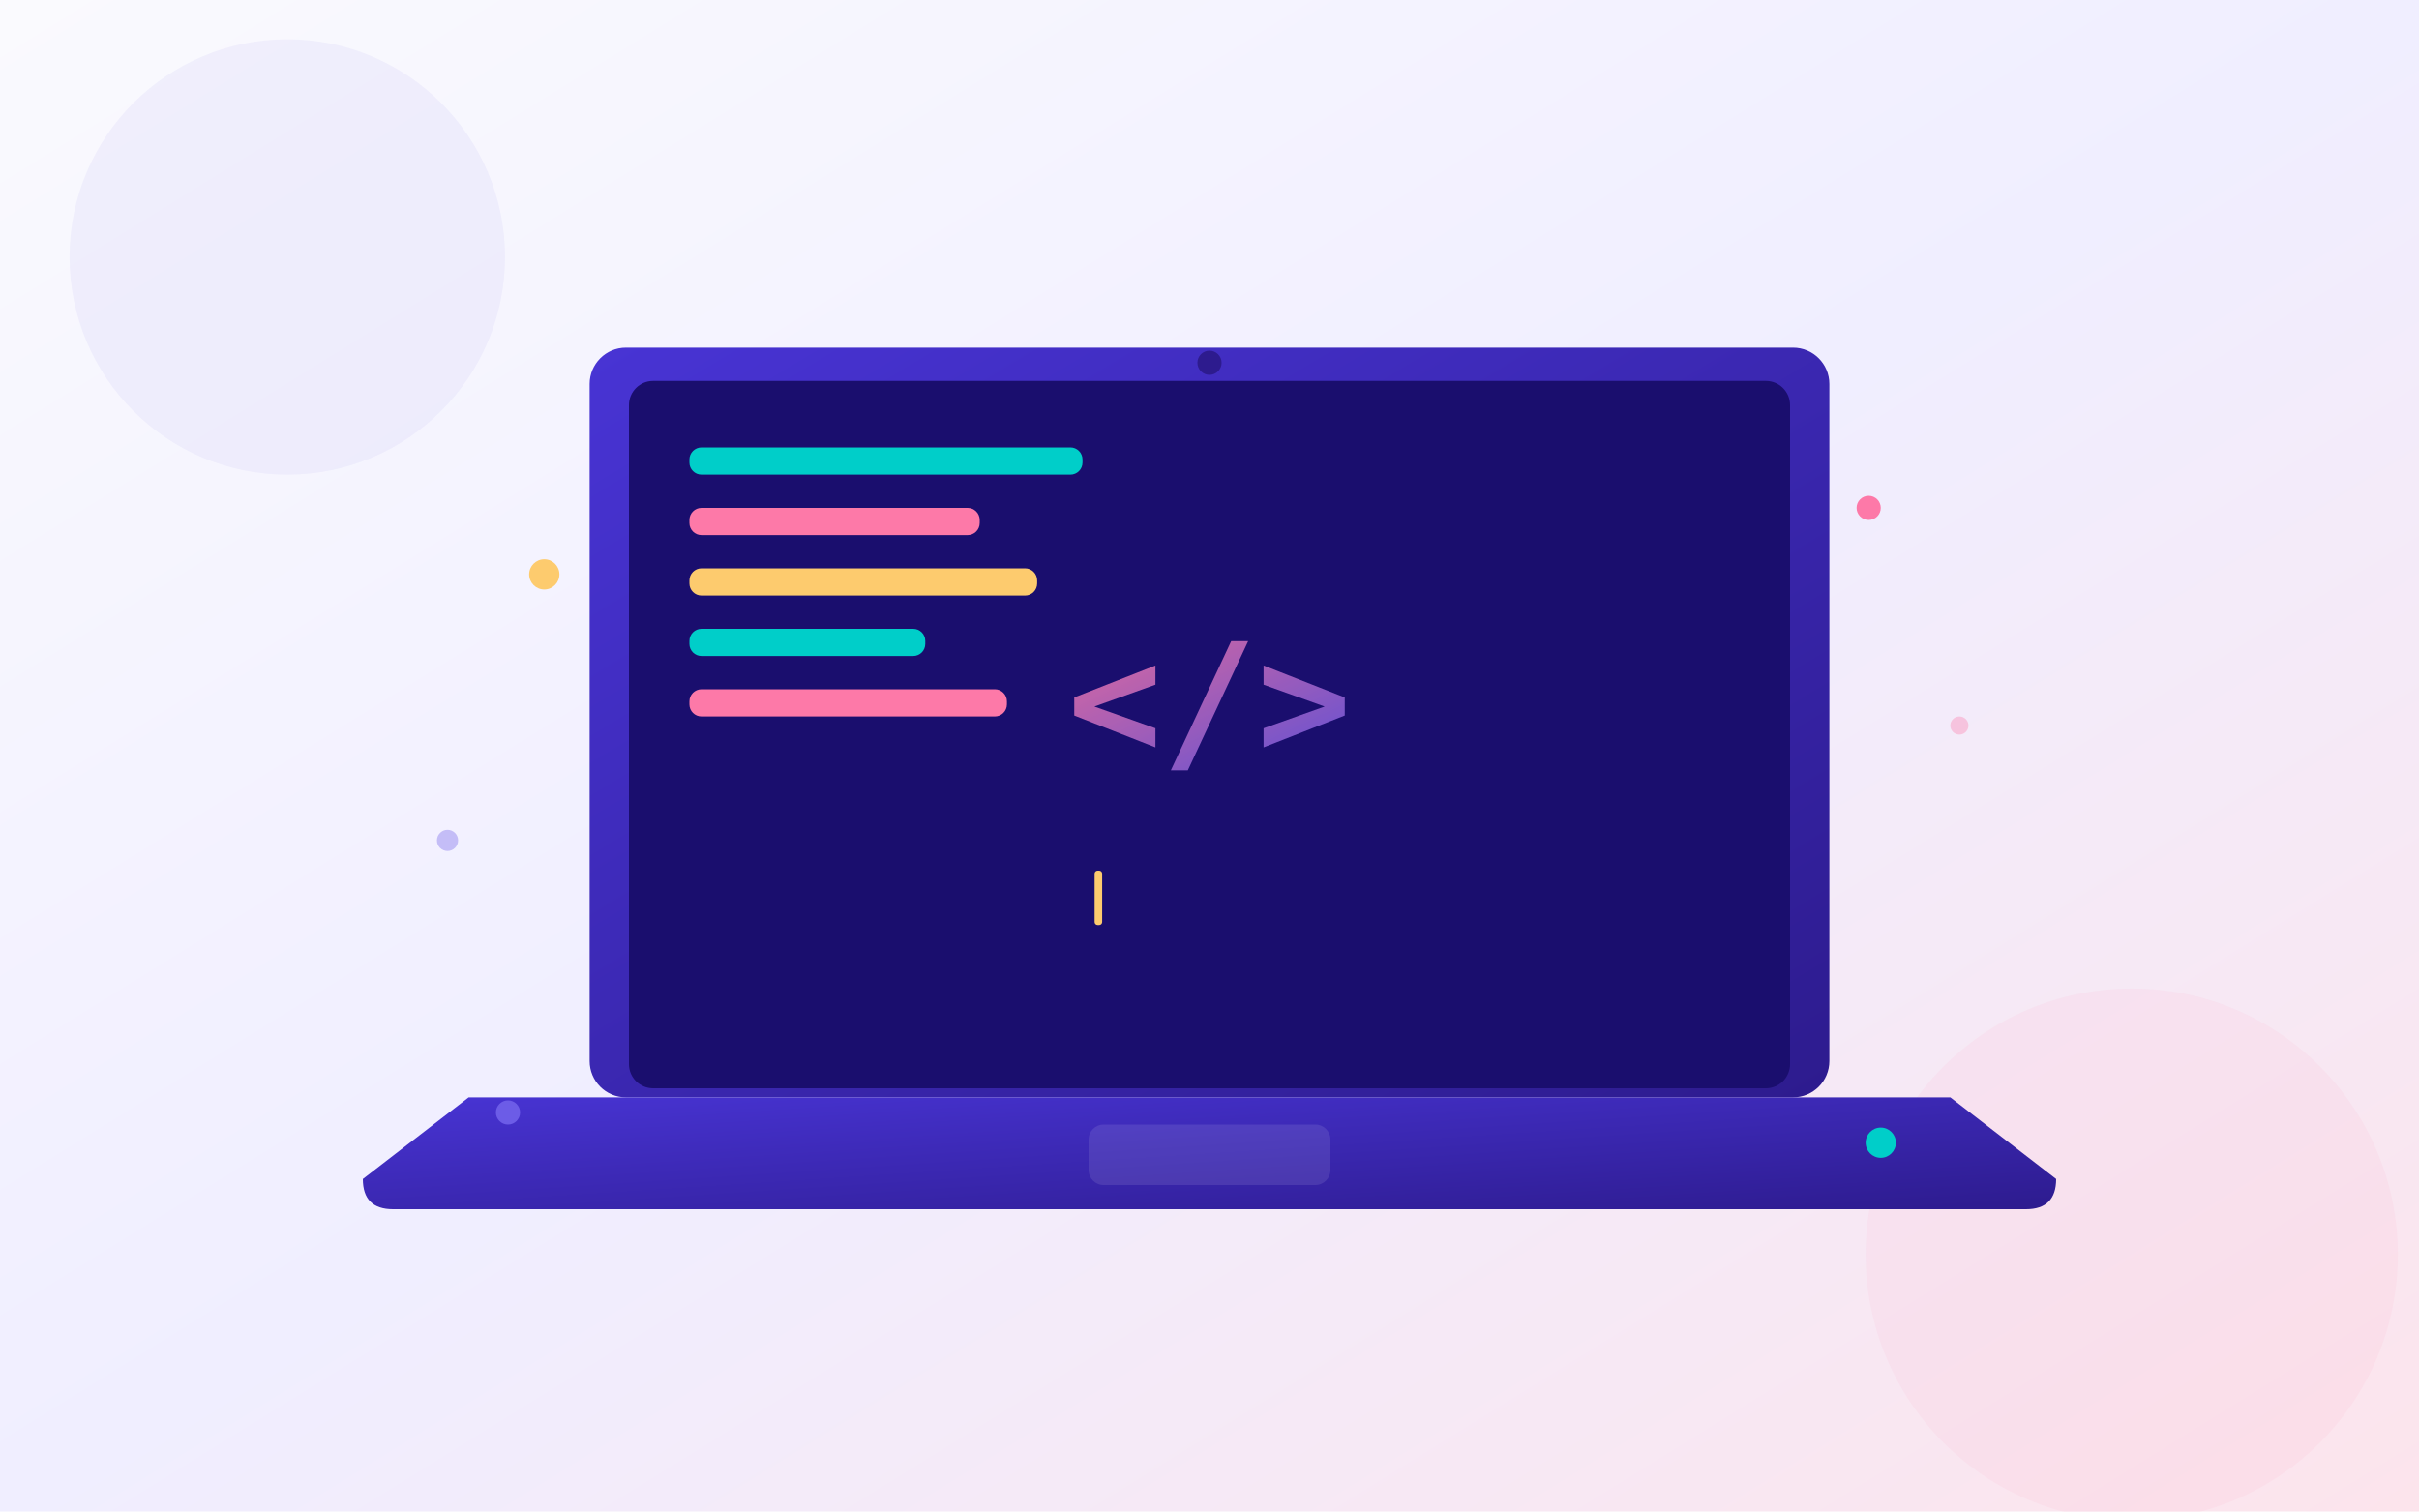
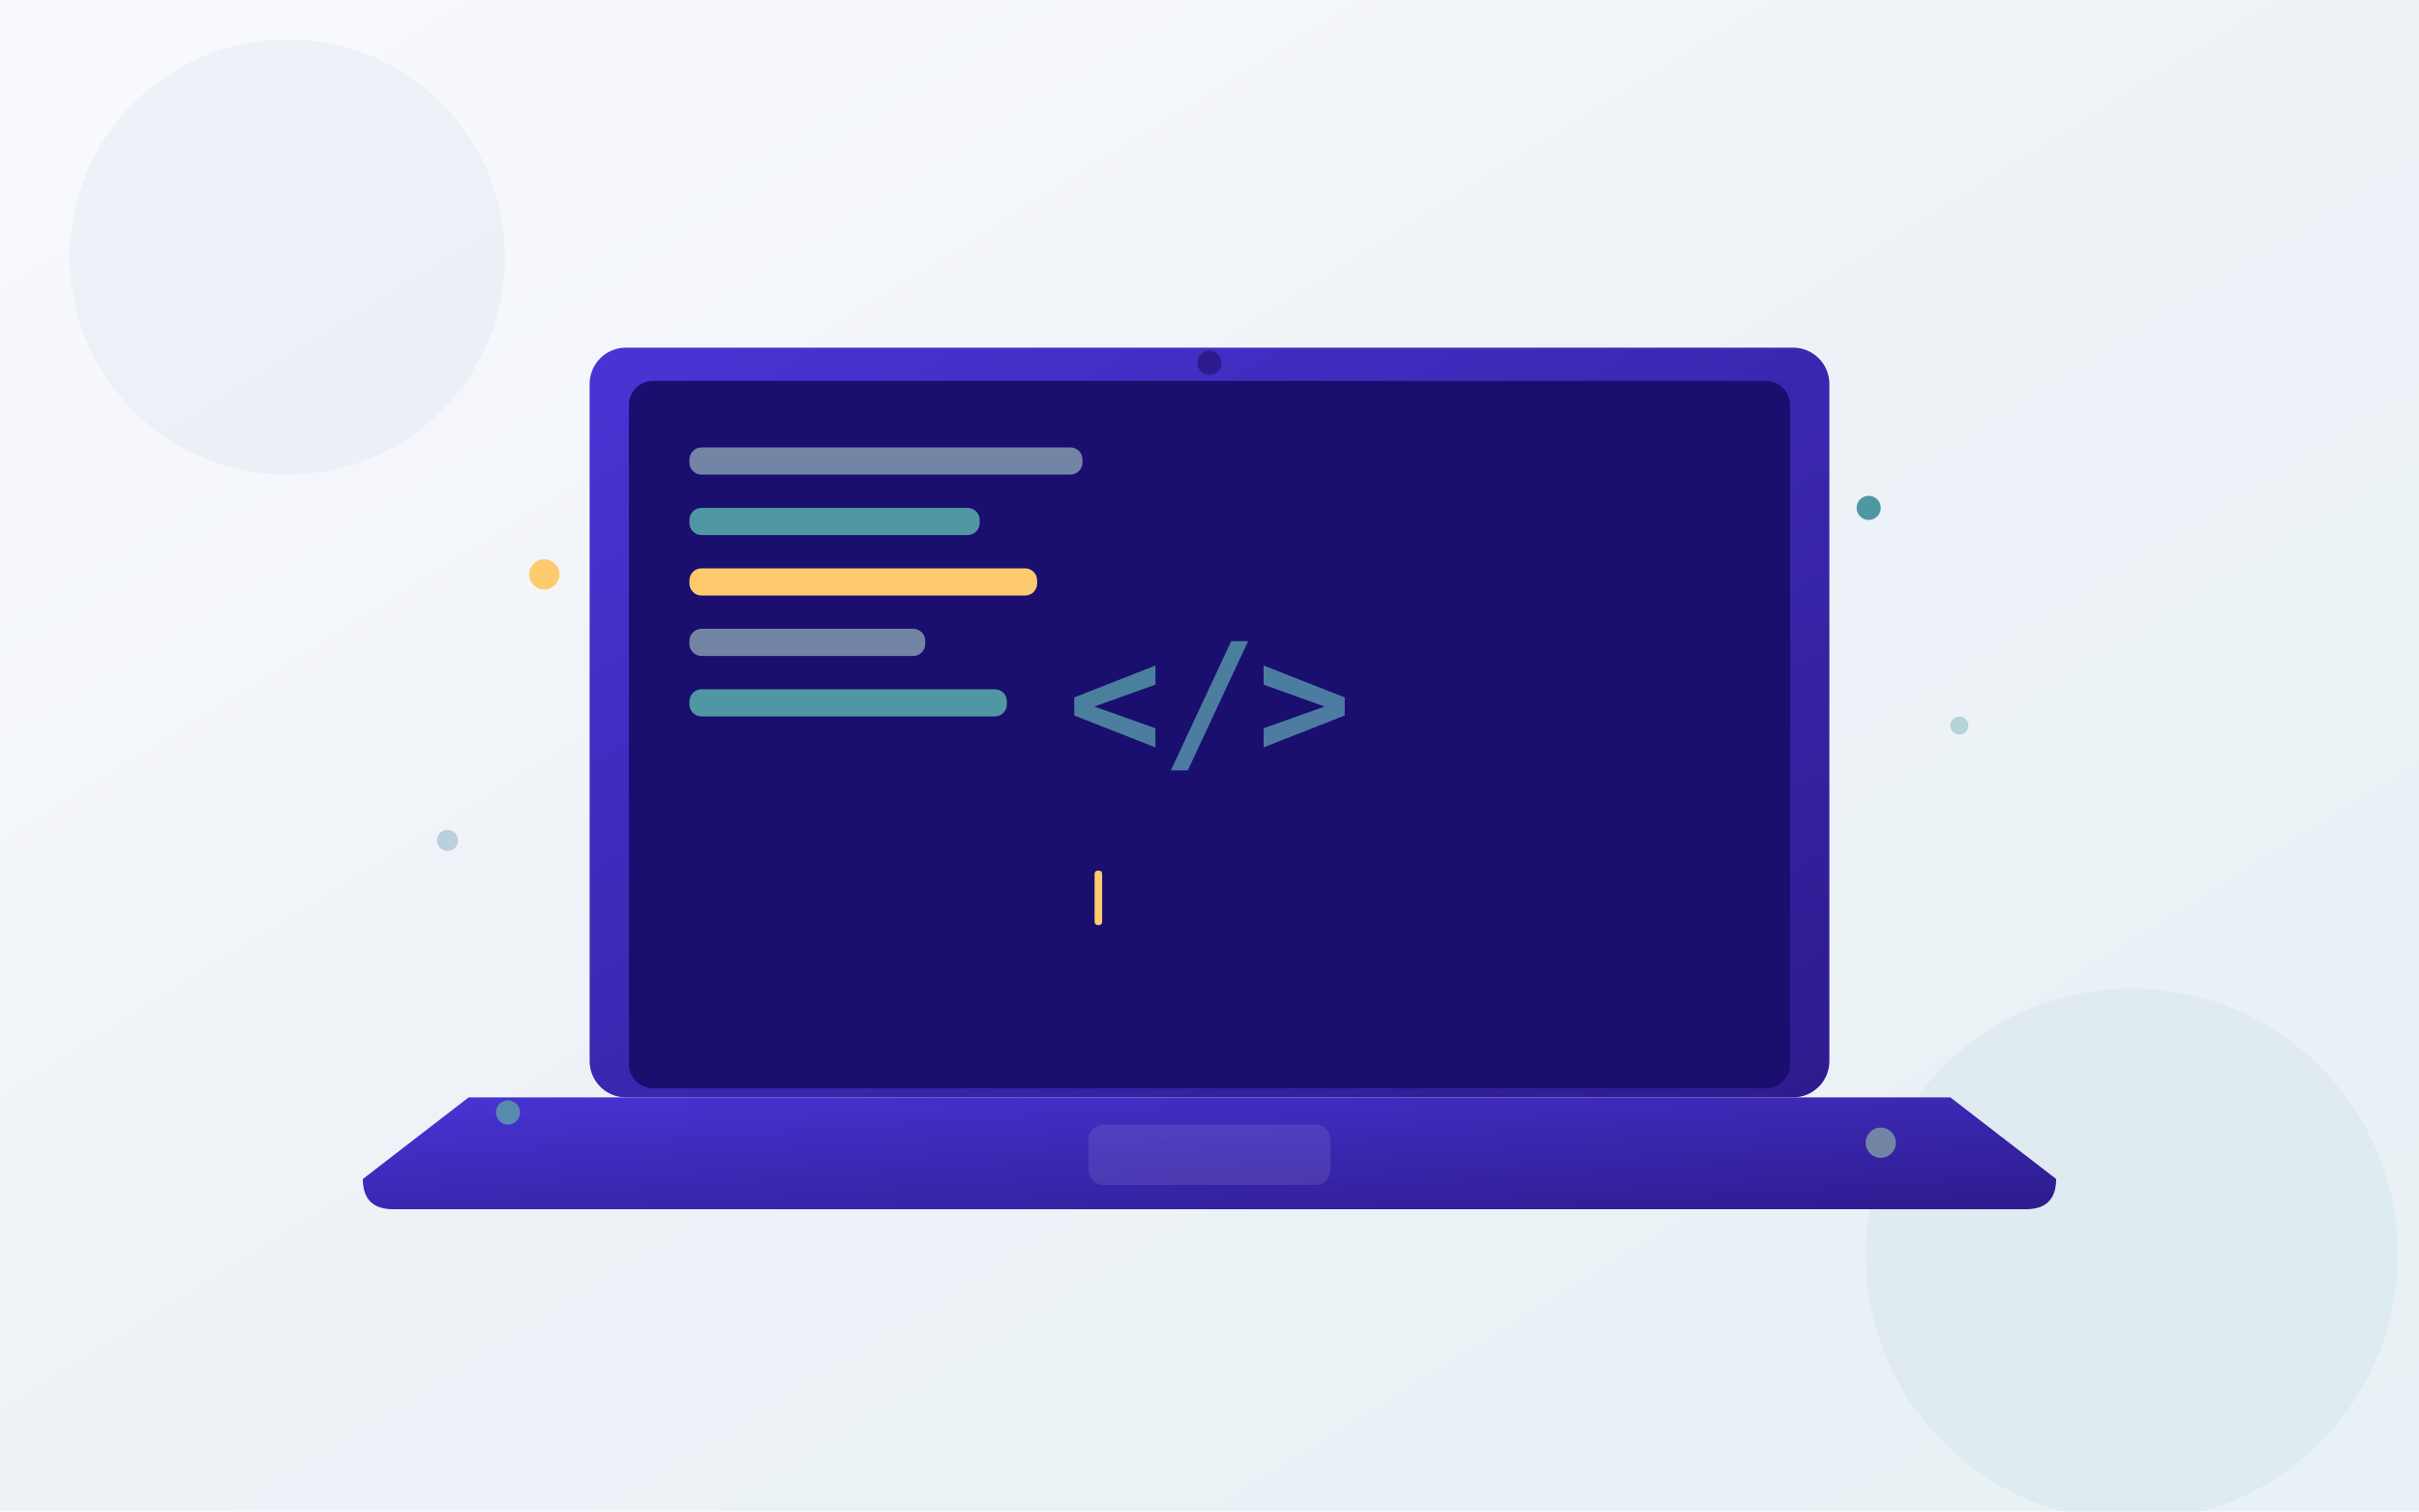
<svg xmlns="http://www.w3.org/2000/svg" viewBox="0 0 800 500" role="img" aria-labelledby="tb-title tb-desc">
  <defs>
    <linearGradient id="tb-bg" x1="0%" y1="0%" x2="100%" y2="100%">
      <stop offset="0%" stop-color="#fafafe" />
-       <stop offset="50%" stop-color="#f0eeff" />
-       <stop offset="100%" stop-color="#fce4ec" />
+       <stop offset="50%" stop-color="#edf2f7" />
+       <stop offset="100%" stop-color="#e8f1f5" />
    </linearGradient>
    <linearGradient id="tb-laptop" x1="0%" y1="0%" x2="100%" y2="100%">
      <stop offset="0%" stop-color="#4834d4" />
      <stop offset="100%" stop-color="#2d1b8e" />
    </linearGradient>
    <linearGradient id="tb-tag" x1="0%" y1="0%" x2="100%" y2="100%">
-       <stop offset="0%" stop-color="#fd79a8" />
-       <stop offset="100%" stop-color="#6c5ce7" />
+       <stop offset="0%" stop-color="#4F97A3" />
+       <stop offset="100%" stop-color="#588BAE" />
    </linearGradient>
    <clipPath id="tb-screen-clip">
      <rect x="212" y="128" width="376" height="230" rx="6" />
    </clipPath>
  </defs>
  <style>
    @keyframes tb-line1 {
      0%{clip-path:inset(0 100% 0 0)} 20%{clip-path:inset(0 0% 0 0)} 100%{clip-path:inset(0 0% 0 0)}
    }
    @keyframes tb-line2 {
      0%,15%{clip-path:inset(0 100% 0 0)} 35%{clip-path:inset(0 0% 0 0)} 100%{clip-path:inset(0 0% 0 0)}
    }
    @keyframes tb-line3 {
      0%,30%{clip-path:inset(0 100% 0 0)} 50%{clip-path:inset(0 0% 0 0)} 100%{clip-path:inset(0 0% 0 0)}
    }
    @keyframes tb-line4 {
      0%,45%{clip-path:inset(0 100% 0 0)} 65%{clip-path:inset(0 0% 0 0)} 100%{clip-path:inset(0 0% 0 0)}
    }
    @keyframes tb-line5 {
      0%,60%{clip-path:inset(0 100% 0 0)} 80%{clip-path:inset(0 0% 0 0)} 100%{clip-path:inset(0 0% 0 0)}
    }
    @keyframes tb-tag {
      0%,100%{transform:scale(1)} 50%{transform:scale(1.06)}
    }
    @keyframes tb-cursor {
      0%,100%{opacity:1} 50%{opacity:0}
    }
    @keyframes tb-sp {
      0%,100%{opacity:.4;transform:scale(1)} 50%{opacity:1;transform:scale(1.35)}
    }
    .tb-l1{animation:tb-line1 4s ease both infinite}
    .tb-l2{animation:tb-line2 4s ease both infinite}
    .tb-l3{animation:tb-line3 4s ease both infinite}
    .tb-l4{animation:tb-line4 4s ease both infinite}
    .tb-l5{animation:tb-line5 4s ease both infinite}
    .tb-tag{animation:tb-tag 3s ease-in-out infinite;transform-origin:400px 232px}
    .tb-cursor{animation:tb-cursor 1s step-end infinite}
    .tb-sp{animation:tb-sp 2s ease-in-out infinite}
  </style>
  <rect width="800" height="500" fill="url(#tb-bg)" />
-   <circle cx="95" cy="85" r="72" fill="rgba(108,92,231,.06)" />
-   <circle cx="705" cy="415" r="88" fill="rgba(253,121,168,.07)" />
+   <circle cx="95" cy="85" r="72" fill="rgba(88,139,174,.06)" />
+   <circle cx="705" cy="415" r="88" fill="rgba(79,151,163,.07)" />
  <rect x="195" y="115" width="410" height="248" rx="12" fill="url(#tb-laptop)" />
  <rect x="208" y="126" width="384" height="234" rx="8" fill="#1a0e6e" />
  <g clip-path="url(#tb-screen-clip)">
    <rect x="212" y="128" width="376" height="230" fill="#1a0e6e" />
    <g class="tb-tag">
      <text x="400" y="250" text-anchor="middle" font-size="52" font-weight="800" font-family="monospace" fill="url(#tb-tag)" opacity=".85">&lt;/&gt;</text>
    </g>
-     <rect class="tb-l1" x="228" y="148" width="130" height="9" rx="4" fill="#00cec9" />
-     <rect class="tb-l2" x="228" y="168" width="96" height="9" rx="4" fill="#fd79a8" />
+     <rect class="tb-l1" x="228" y="148" width="130" height="9" rx="4" fill="#7285A5" />
+     <rect class="tb-l2" x="228" y="168" width="96" height="9" rx="4" fill="#4F97A3" />
    <rect class="tb-l3" x="228" y="188" width="115" height="9" rx="4" fill="#fdcb6e" />
-     <rect class="tb-l4" x="228" y="208" width="78" height="9" rx="4" fill="#00cec9" />
-     <rect class="tb-l5" x="228" y="228" width="105" height="9" rx="4" fill="#fd79a8" />
+     <rect class="tb-l4" x="228" y="208" width="78" height="9" rx="4" fill="#7285A5" />
+     <rect class="tb-l5" x="228" y="228" width="105" height="9" rx="4" fill="#4F97A3" />
    <rect class="tb-cursor" x="362" y="288" width="2.5" height="18" rx="1" fill="#fdcb6e" />
  </g>
  <circle cx="400" cy="120" r="4" fill="#2d1b8e" />
  <path d="M155 363 L645 363 L680 390 Q680 400 670 400 L130 400 Q120 400 120 390 Z" fill="url(#tb-laptop)" />
  <rect x="360" y="372" width="80" height="20" rx="5" fill="rgba(255,255,255,.1)" />
  <circle class="tb-sp" cx="180" cy="190" r="5" fill="#fdcb6e" />
-   <circle class="tb-sp" cx="618" cy="168" r="4" fill="#fd79a8" style="animation-delay:.5s" />
-   <circle class="tb-sp" cx="168" cy="368" r="4" fill="#6c5ce7" style="animation-delay:1s" />
-   <circle class="tb-sp" cx="622" cy="378" r="5" fill="#00cec9" style="animation-delay:1.5s" />
-   <circle cx="148" cy="278" r="3.5" fill="#6c5ce7" opacity=".35" />
-   <circle cx="648" cy="240" r="3" fill="#fd79a8" opacity=".35" />
+   <circle class="tb-sp" cx="618" cy="168" r="4" fill="#4F97A3" style="animation-delay:.5s" />
+   <circle class="tb-sp" cx="168" cy="368" r="4" fill="#588BAE" style="animation-delay:1s" />
+   <circle class="tb-sp" cx="622" cy="378" r="5" fill="#7285A5" style="animation-delay:1.5s" />
+   <circle cx="148" cy="278" r="3.5" fill="#588BAE" opacity=".35" />
+   <circle cx="648" cy="240" r="3" fill="#4F97A3" opacity=".35" />
</svg>
